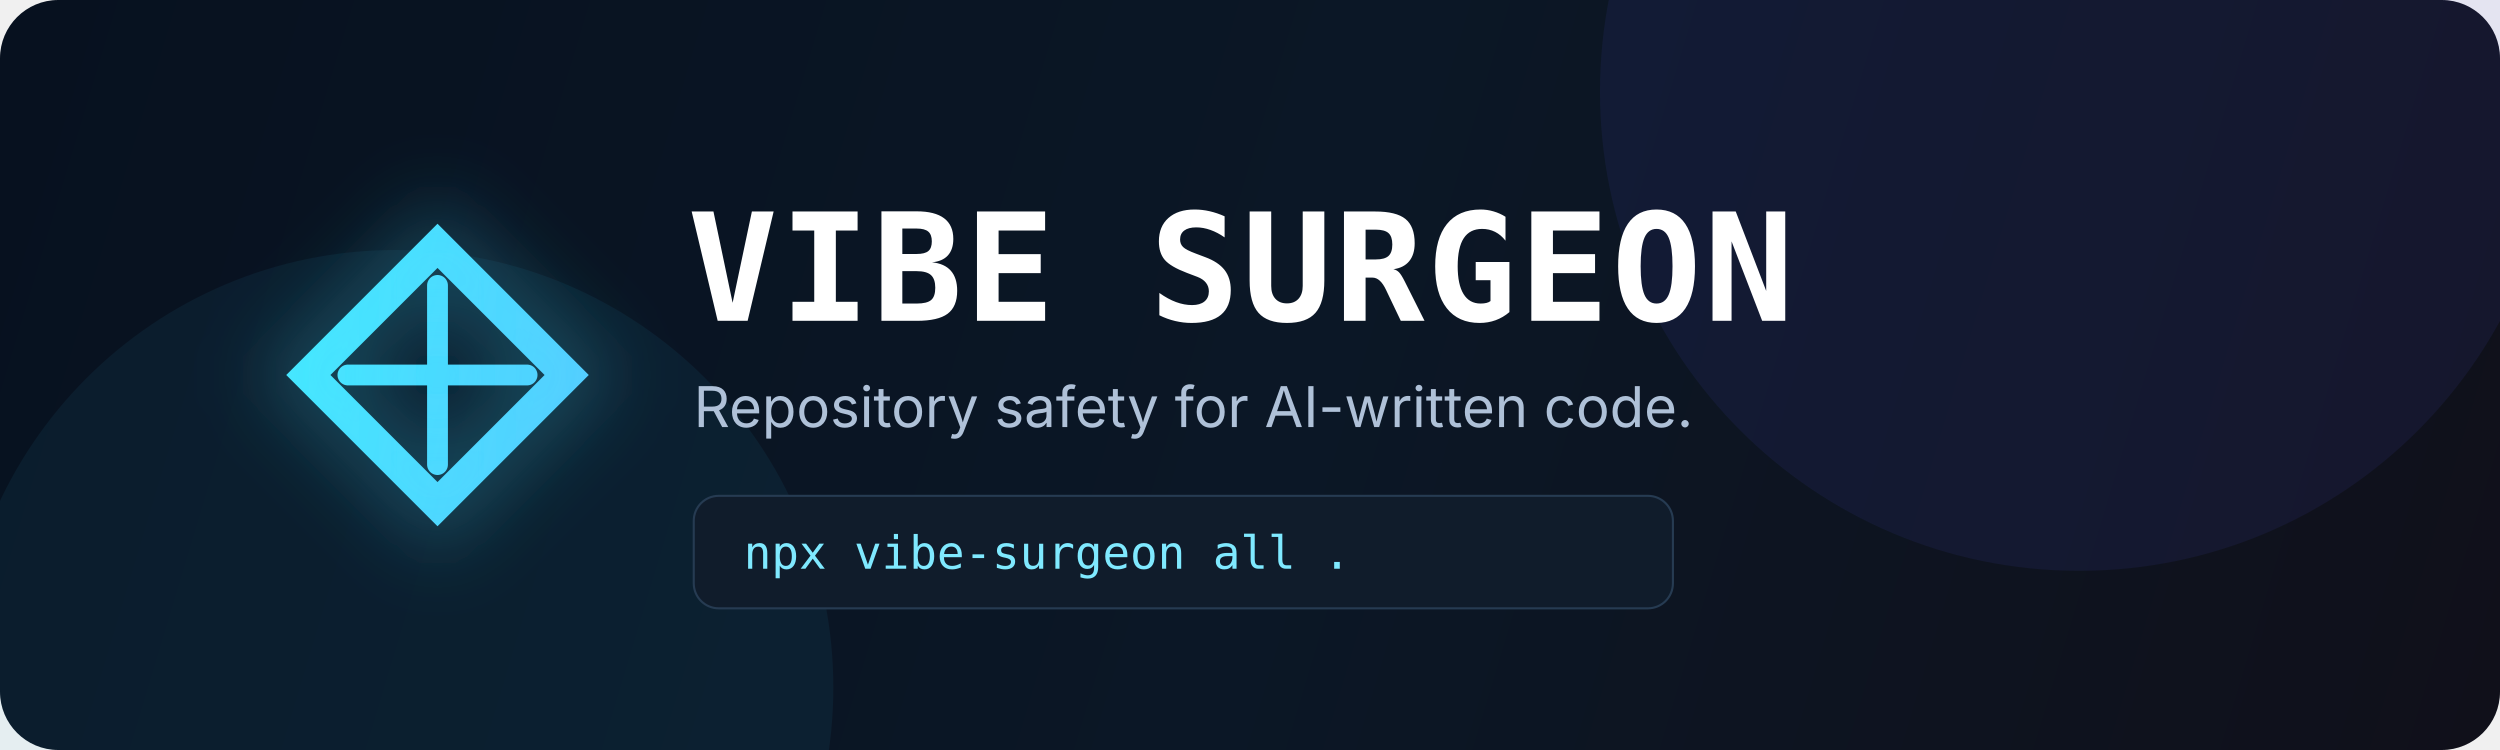
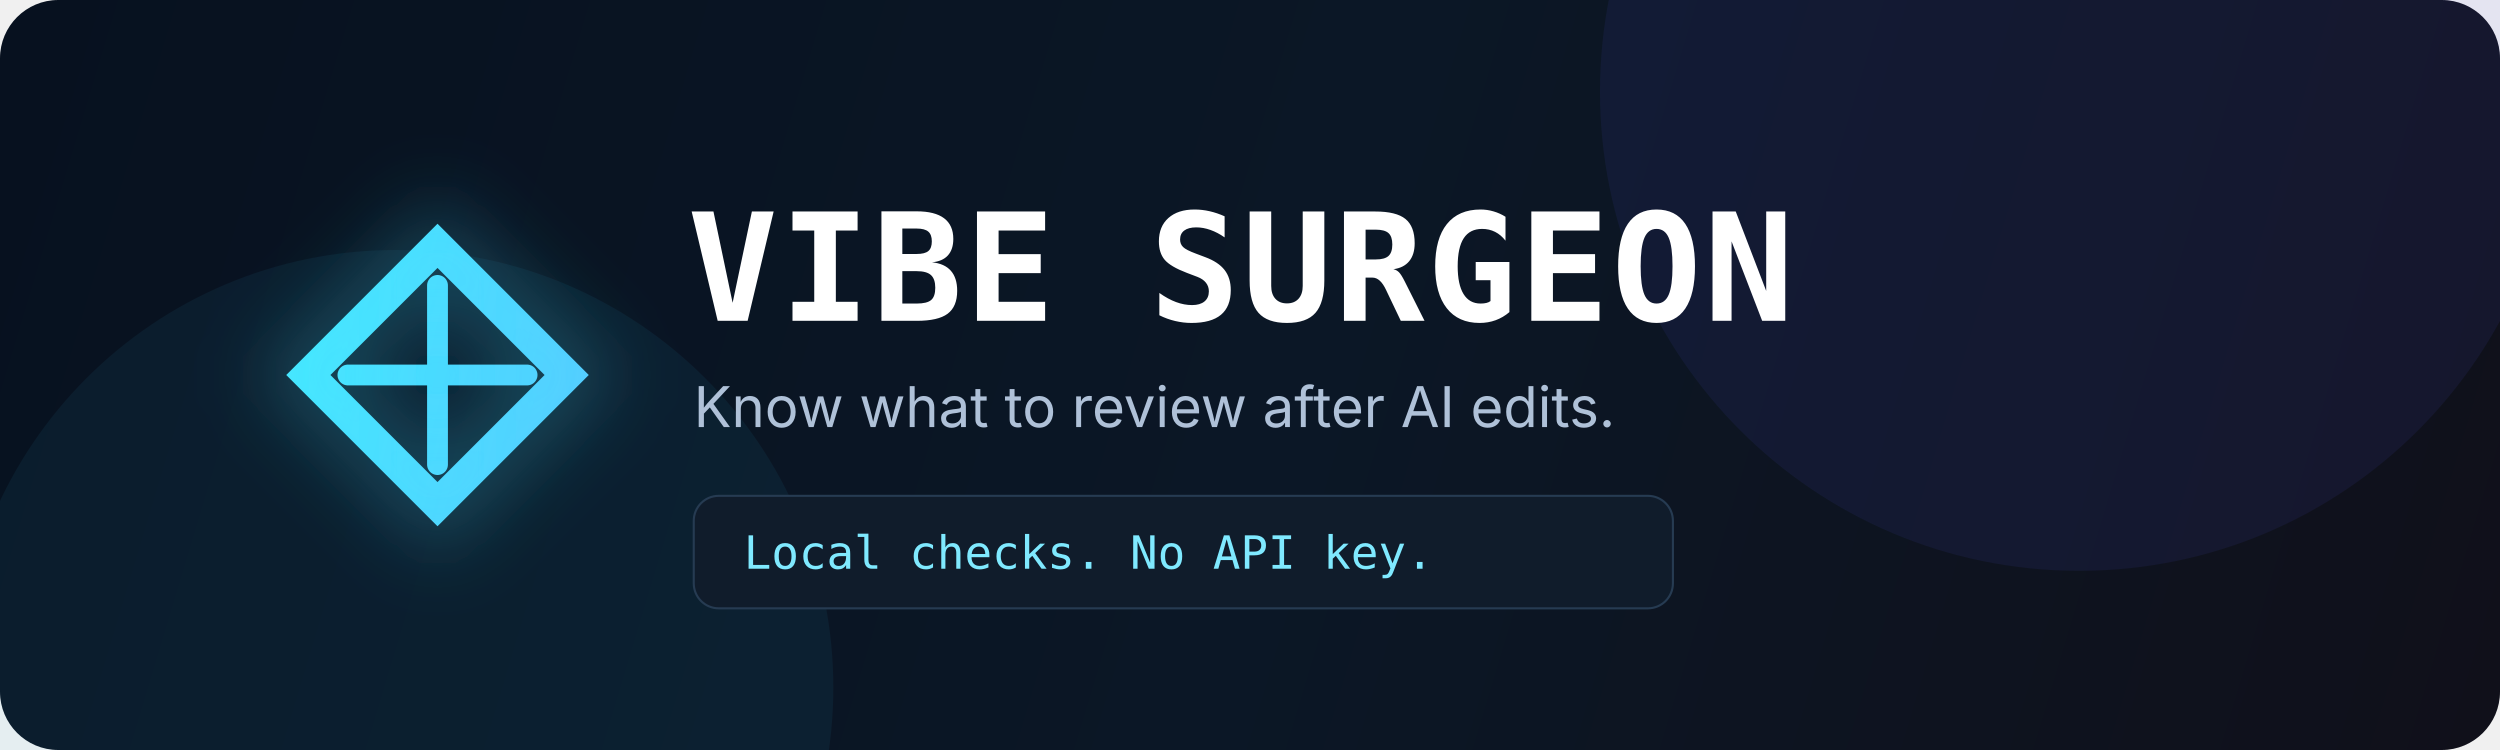
<svg xmlns="http://www.w3.org/2000/svg" width="1200" height="360" viewBox="0 0 1200 360" fill="none">
  <defs>
    <linearGradient id="bg" x1="0" y1="0" x2="1200" y2="360" gradientUnits="userSpaceOnUse">
      <stop stop-color="#07111F" />
      <stop offset="0.52" stop-color="#0B1726" />
      <stop offset="1" stop-color="#10101A" />
    </linearGradient>
    <linearGradient id="accent" x1="170" y1="80" x2="1030" y2="290" gradientUnits="userSpaceOnUse">
      <stop stop-color="#45E6FF" />
      <stop offset="0.5" stop-color="#7B8CFF" />
      <stop offset="1" stop-color="#C877FF" />
    </linearGradient>
    <filter id="glow" x="-50%" y="-50%" width="200%" height="200%">
      <feGaussianBlur stdDeviation="18" />
    </filter>
  </defs>
  <rect width="1200" height="360" rx="28" fill="url(#bg)" />
  <circle cx="998" cy="44" r="230" fill="#5B63FF" fill-opacity="0.08" />
  <circle cx="190" cy="330" r="210" fill="#35D7FF" fill-opacity="0.06" />
  <path d="M148 180L210 118L272 180L210 242L148 180Z" stroke="url(#accent)" stroke-width="15" />
  <path d="M210 137V223M167 180H253" stroke="url(#accent)" stroke-width="10" stroke-linecap="round" />
  <path d="M148 180L210 118L272 180L210 242L148 180Z" stroke="#45E6FF" stroke-opacity="0.22" stroke-width="34" filter="url(#glow)" />
  <text x="330" y="154" fill="white" font-size="72" font-family="ui-monospace, SFMono-Regular, Menlo, Monaco, Consolas, monospace" font-weight="800" letter-spacing="1">VIBE SURGEON</text>
-   <text x="333" y="205" fill="#AFC1D8" font-size="27" font-family="Inter, ui-sans-serif, system-ui, sans-serif">Repository safety for AI-written code.</text>
+   <text x="333" y="205" fill="#AFC1D8" font-size="27" font-family="Inter, ui-sans-serif, system-ui, sans-serif">Know what to review after AI edits.</text>
  <rect x="333" y="238" width="470" height="54" rx="12" fill="#101C2B" stroke="#263B52" />
-   <text x="357" y="273" fill="#7FE9FF" font-size="22" font-family="ui-monospace, SFMono-Regular, Menlo, Monaco, Consolas, monospace">npx vibe-surgeon all .</text>
+   <text x="357" y="273" fill="#7FE9FF" font-size="22" font-family="ui-monospace, SFMono-Regular, Menlo, Monaco, Consolas, monospace">Local checks. No API key.</text>
</svg>
